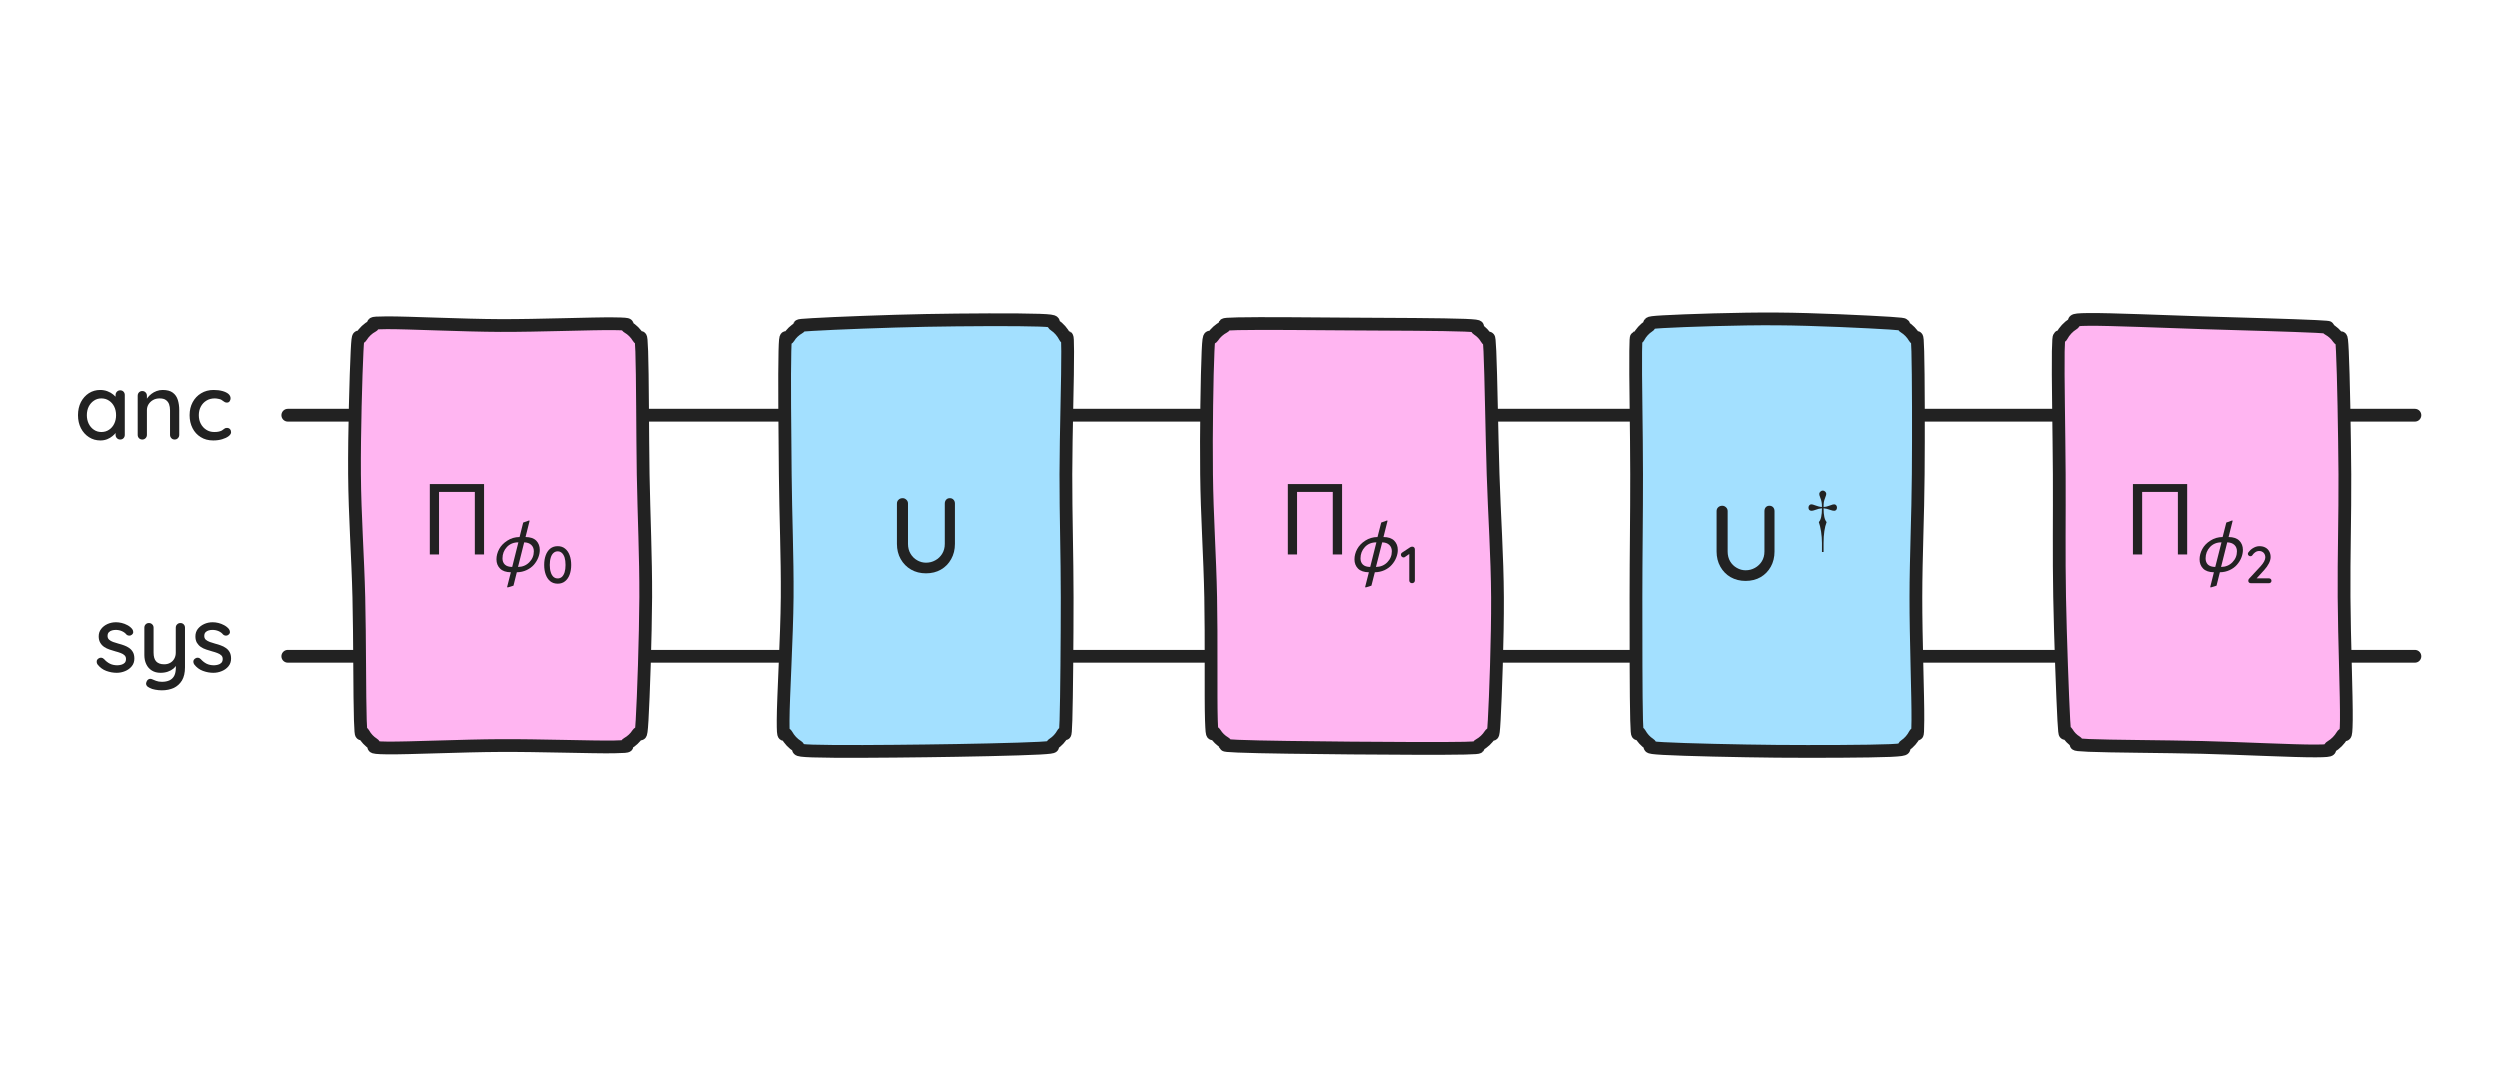
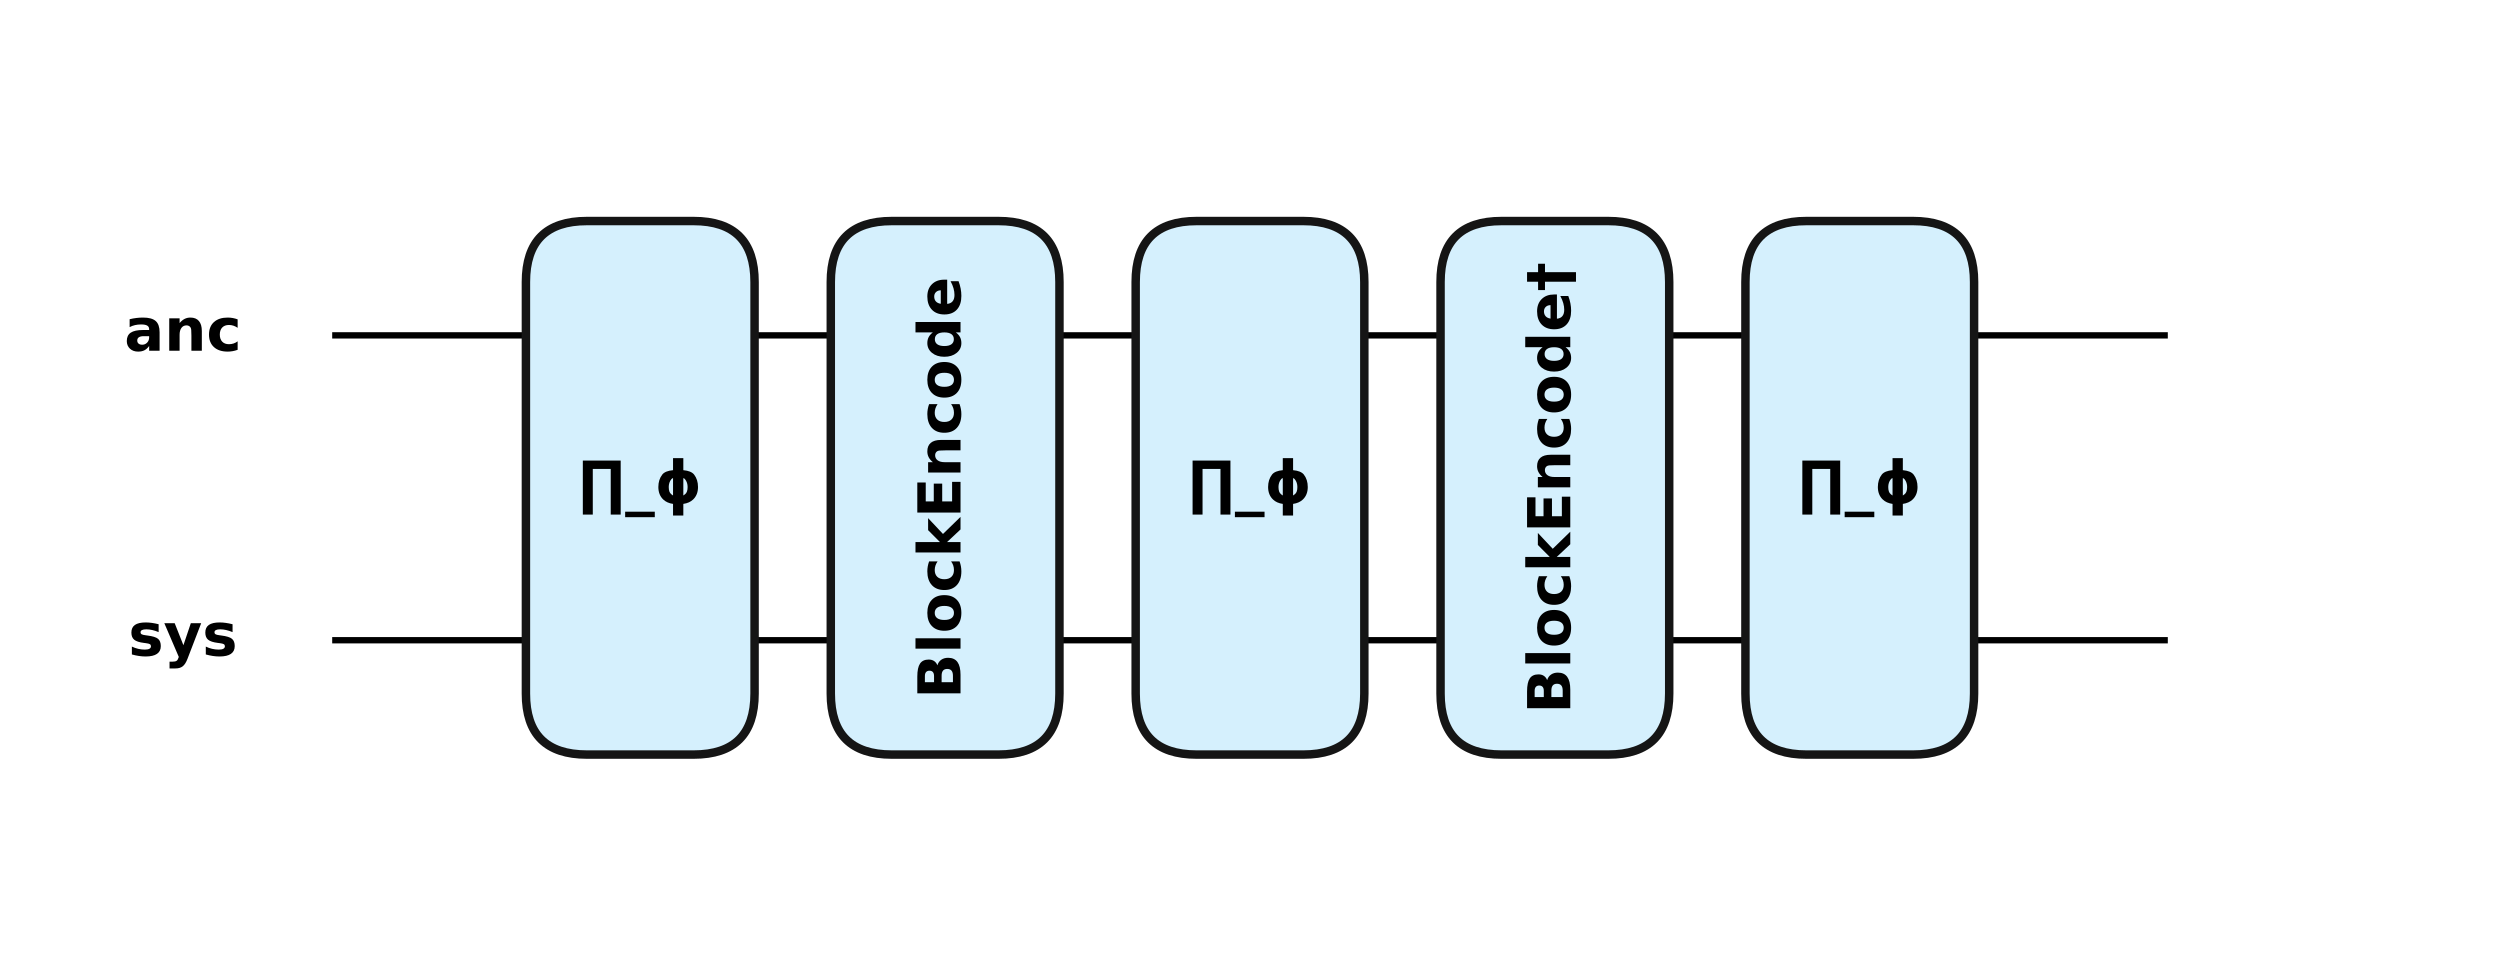
- <svg xmlns="http://www.w3.org/2000/svg" viewBox="-40.59 -58.56 352.59 151.11" width="352.59" height="151.11">
-   <g stroke-linecap="round" stroke-linejoin="round">
-     <path d="M0,0C2.27,0 9.09,0 13.64,0C18.18,0 22.73,0 27.27,0C31.82,0 36.36,0 40.91,0C45.45,0 50,0 54.55,0C59.09,0 63.64,0 68.18,0C72.73,0 77.27,0 81.82,0C86.36,0 90.91,0 95.45,0C100,0 104.55,0 109.09,0C113.64,0 118.18,0 122.73,0C127.27,0 131.82,0 136.36,0C140.91,0 145.45,0 150,0C154.55,0 159.09,0 163.64,0C168.18,0 172.73,0 177.27,0C181.82,0 186.36,0 190.91,0C195.45,0 200,0 204.55,0C209.09,0 213.64,0 218.18,0C222.73,0 227.27,0 231.82,0C236.36,0 240.91,0 245.45,0C250,0 254.55,0 259.09,0C263.64,0 268.18,0 272.73,0C277.27,0 281.82,0 286.36,0C290.91,0 297.73,0 300,0" fill="none" stroke="#222222" stroke-width="1.8" />
-     <path d="M0,34C2.27,34 9.09,34 13.64,34C18.18,34 22.73,34 27.27,34C31.82,34 36.36,34 40.91,34C45.45,34 50,34 54.55,34C59.09,34 63.64,34 68.18,34C72.73,34 77.27,34 81.82,34C86.36,34 90.91,34 95.45,34C100,34 104.55,34 109.09,34C113.64,34 118.18,34 122.73,34C127.27,34 131.82,34 136.36,34C140.91,34 145.45,34 150,34C154.55,34 159.09,34 163.64,34C168.18,34 172.73,34 177.27,34C181.82,34 186.36,34 190.91,34C195.45,34 200,34 204.55,34C209.09,34 213.64,34 218.18,34C222.73,34 227.27,34 231.82,34C236.36,34 240.91,34 245.45,34C250,34 254.55,34 259.09,34C263.64,34 268.18,34 272.73,34C277.27,34 281.82,34 286.36,34C290.91,34 297.73,34 300,34" fill="none" stroke="#222222" stroke-width="1.8" />
-     <path d="M47.97,-12.41C48.54,-12.09 49.09,-11.54 49.42,-10.97C49.74,-10.4 49.8,-12.22 49.92,-9C50.04,-5.78 50.03,2.56 50.12,8.33C50.22,14.11 50.5,19.89 50.48,25.67C50.45,31.44 50.16,39.79 49.97,43C49.78,46.21 49.7,44.39 49.35,44.94C49.01,45.49 48.46,45.99 47.9,46.3C47.35,46.61 48.98,46.73 46,46.78C43.02,46.83 35.33,46.56 30,46.59C24.67,46.61 16.99,46.97 14,46.93C11.01,46.89 12.61,46.69 12.06,46.36C11.51,46.02 11,45.47 10.7,44.91C10.39,44.35 10.34,46.21 10.23,43C10.12,39.79 10.16,31.44 10.02,25.67C9.88,19.89 9.45,14.11 9.41,8.33C9.37,2.56 9.61,-5.76 9.77,-9C9.93,-12.24 10.01,-10.5 10.37,-11.09C10.73,-11.69 11.33,-12.25 11.94,-12.57C12.54,-12.9 10.99,-13.02 14,-13.04C17.01,-13.05 24.67,-12.67 30,-12.65C35.33,-12.63 43.01,-12.94 46,-12.9C48.99,-12.86 47.4,-12.73 47.97,-12.41Z" fill="#FFB5F1" stroke="#222222" stroke-width="1.8" />
-     <path d="M108.14,-12.71C108.74,-12.32 109.28,-11.69 109.59,-11.07C109.89,-10.45 109.97,-12.23 109.99,-9C110.02,-5.77 109.75,2.56 109.74,8.33C109.73,14.11 109.92,19.89 109.92,25.67C109.92,31.44 109.85,39.79 109.75,43C109.64,46.21 109.6,44.34 109.3,44.91C109,45.47 108.49,46.03 107.94,46.37C107.39,46.71 108.99,46.79 106,46.96C103.01,47.12 95.33,47.28 90,47.34C84.67,47.41 77.02,47.47 74,47.36C70.98,47.25 72.47,47.07 71.87,46.69C71.26,46.32 70.7,45.71 70.37,45.1C70.03,44.48 69.85,46.24 69.86,43C69.87,39.76 70.38,31.44 70.43,25.67C70.47,19.89 70.21,14.11 70.16,8.33C70.1,2.56 70.02,-5.79 70.11,-9C70.19,-12.21 70.32,-10.38 70.65,-10.94C70.97,-11.49 71.52,-12.01 72.08,-12.32C72.64,-12.63 71.01,-12.62 74,-12.79C76.99,-12.97 84.67,-13.27 90,-13.37C95.33,-13.47 102.98,-13.51 106,-13.4C109.02,-13.29 107.54,-13.09 108.14,-12.71Z" fill="#A3E0FF" stroke="#222222" stroke-width="1.8" />
-     <path d="M167.8,-12.12C168.32,-11.8 168.79,-11.3 169.08,-10.78C169.36,-10.26 169.39,-12.18 169.54,-9C169.69,-5.82 169.81,2.56 169.99,8.33C170.17,14.11 170.58,19.89 170.61,25.67C170.64,31.44 170.33,39.77 170.15,43C169.97,46.23 169.91,44.47 169.56,45.05C169.2,45.64 168.61,46.18 168.02,46.5C167.43,46.82 169,46.88 166,46.96C163,47.03 155.33,46.98 150,46.94C144.67,46.89 136.97,46.81 134,46.68C131.03,46.56 132.69,46.5 132.15,46.2C131.62,45.9 131.09,45.39 130.78,44.86C130.47,44.33 130.37,46.2 130.26,43C130.16,39.8 130.28,31.44 130.16,25.67C130.05,19.89 129.64,14.11 129.58,8.33C129.51,2.56 129.64,-5.77 129.79,-9C129.93,-12.23 130.09,-10.47 130.46,-11.04C130.83,-11.62 131.42,-12.13 132.01,-12.44C132.6,-12.75 131,-12.83 134,-12.9C137,-12.97 144.67,-12.9 150,-12.86C155.33,-12.83 163.03,-12.81 166,-12.69C168.97,-12.56 167.29,-12.44 167.8,-12.12Z" fill="#FFB5F1" stroke="#222222" stroke-width="1.8" />
-     <path d="M227.98,-12.44C228.55,-12.1 229.09,-11.54 229.41,-10.97C229.73,-10.4 229.8,-12.22 229.89,-9C229.98,-5.78 230,2.56 229.95,8.33C229.91,14.11 229.63,19.89 229.62,25.67C229.61,31.44 229.93,39.78 229.9,43C229.88,46.22 229.78,44.41 229.47,45C229.17,45.6 228.65,46.21 228.07,46.59C227.49,46.97 229.01,47.15 226,47.29C222.99,47.42 215.33,47.44 210,47.4C204.67,47.35 196.99,47.18 194,47.01C191.01,46.84 192.6,46.73 192.05,46.38C191.5,46.03 191,45.47 190.7,44.91C190.39,44.34 190.32,46.21 190.23,43C190.14,39.79 190.14,31.44 190.14,25.67C190.14,19.89 190.24,14.11 190.23,8.33C190.23,2.56 190.05,-5.78 190.1,-9C190.14,-12.22 190.21,-10.42 190.52,-11.01C190.82,-11.61 191.36,-12.2 191.94,-12.57C192.52,-12.93 190.99,-13.02 194,-13.19C197.01,-13.36 204.67,-13.62 210,-13.58C215.33,-13.55 223,-13.17 226,-12.98C229,-12.78 227.41,-12.77 227.98,-12.44Z" fill="#A3E0FF" stroke="#222222" stroke-width="1.8" />
-     <path d="M287.81,-12.13C288.34,-11.85 288.88,-11.37 289.21,-10.85C289.54,-10.33 289.62,-12.2 289.77,-9C289.93,-5.8 290.08,2.56 290.12,8.33C290.15,14.11 289.97,19.89 290.01,25.67C290.04,31.44 290.37,39.75 290.33,43C290.28,46.25 290.1,44.53 289.74,45.16C289.38,45.78 288.79,46.38 288.16,46.75C287.54,47.11 289.03,47.34 286,47.35C282.97,47.37 275.33,46.98 270,46.85C264.67,46.72 256.96,46.7 254,46.57C251.04,46.44 252.74,46.37 252.23,46.07C251.72,45.77 251.24,45.27 250.95,44.76C250.66,44.25 250.66,46.18 250.48,43C250.31,39.82 250,31.44 249.89,25.67C249.78,19.89 249.87,14.11 249.84,8.33C249.81,2.56 249.64,-5.75 249.7,-9C249.77,-12.25 249.86,-10.55 250.2,-11.19C250.54,-11.84 251.13,-12.48 251.77,-12.87C252.4,-13.25 250.96,-13.48 254,-13.51C257.04,-13.54 264.67,-13.21 270,-13.04C275.33,-12.88 283.03,-12.67 286,-12.52C288.97,-12.36 287.27,-12.4 287.81,-12.13Z" fill="#FFB5F1" stroke="#222222" stroke-width="1.8" />
-     <path d="M27.68,19.64L26.38,19.64L26.38,10.82L21.33,10.82L21.33,19.64L20.03,19.64L20.03,9.71L27.68,9.71L27.68,19.64ZM34.1,14.91L33.53,17.18Q34.55,17.19 35.05,17.7Q35.54,18.21 35.54,19Q35.54,19.54 35.32,20.09Q35.1,20.64 34.7,21.1Q34.29,21.56 33.67,21.85Q33.05,22.14 32.3,22.15L31.83,24.04L31.02,24.29L30.93,24.24L31.46,22.15Q30.44,22.14 29.94,21.63Q29.43,21.12 29.43,20.33Q29.43,19.59 29.81,18.88Q30.19,18.18 30.96,17.69Q31.72,17.19 32.69,17.18L33.2,15.14L34.04,14.84L34.1,14.91ZM33.34,17.93L32.47,21.4Q33.42,21.39 34.06,20.74Q34.7,20.09 34.7,19.19Q34.7,18.63 34.34,18.29Q33.98,17.95 33.34,17.93ZM31.65,21.4L32.52,17.93Q31.52,17.93 30.9,18.59Q30.28,19.26 30.28,20.19Q30.28,20.75 30.62,21.07Q30.96,21.39 31.65,21.4ZM38.07,23.76Q37.45,23.76 37.02,23.42Q36.6,23.08 36.38,22.48Q36.16,21.88 36.16,21.12Q36.16,20.34 36.38,19.75Q36.6,19.15 37.02,18.81Q37.45,18.47 38.07,18.47Q38.68,18.47 39.1,18.81Q39.53,19.15 39.75,19.75Q39.97,20.34 39.97,21.12Q39.97,21.88 39.75,22.48Q39.53,23.08 39.1,23.42Q38.68,23.76 38.07,23.76ZM38.07,23.02Q38.41,23.02 38.66,22.8Q38.9,22.58 39.04,22.15Q39.17,21.73 39.17,21.12Q39.17,20.5 39.04,20.07Q38.9,19.65 38.66,19.43Q38.41,19.2 38.07,19.2Q37.72,19.2 37.47,19.43Q37.22,19.65 37.09,20.07Q36.95,20.5 36.95,21.12Q36.95,21.73 37.09,22.15Q37.22,22.58 37.47,22.8Q37.72,23.02 38.07,23.02Z" fill="#222222" stroke="none" />
-     <path d="M93.37,11.7Q93.7,11.7 93.89,11.92Q94.09,12.13 94.09,12.46L94.09,18.15Q94.09,19.35 93.56,20.29Q93.04,21.24 92.12,21.77Q91.21,22.3 90.01,22.3Q88.82,22.3 87.9,21.77Q86.98,21.24 86.44,20.29Q85.91,19.35 85.91,18.15L85.91,12.46Q85.91,12.13 86.14,11.92Q86.36,11.7 86.72,11.7Q87.01,11.7 87.24,11.92Q87.47,12.13 87.47,12.46L87.47,18.15Q87.47,18.94 87.83,19.54Q88.18,20.13 88.76,20.46Q89.35,20.8 90.01,20.8Q90.73,20.8 91.33,20.46Q91.93,20.13 92.29,19.54Q92.66,18.94 92.66,18.15L92.66,12.46Q92.66,12.13 92.85,11.92Q93.04,11.7 93.37,11.7Z" fill="#222222" stroke="none" />
-     <path d="M148.69,19.64L147.38,19.64L147.38,10.82L142.34,10.82L142.34,19.64L141.04,19.64L141.04,9.71L148.69,9.71L148.69,19.64ZM155.1,14.91L154.53,17.18Q155.55,17.19 156.05,17.7Q156.55,18.21 156.55,19Q156.55,19.54 156.33,20.09Q156.11,20.64 155.7,21.1Q155.3,21.56 154.68,21.85Q154.05,22.14 153.31,22.15L152.83,24.04L152.03,24.29L151.94,24.24L152.47,22.15Q151.45,22.14 150.94,21.63Q150.44,21.12 150.44,20.33Q150.44,19.59 150.82,18.88Q151.2,18.18 151.96,17.69Q152.73,17.19 153.69,17.18L154.21,15.14L155.05,14.84L155.1,14.91ZM154.35,17.93L153.47,21.4Q154.43,21.39 155.07,20.74Q155.71,20.09 155.71,19.19Q155.71,18.63 155.35,18.29Q154.99,17.95 154.35,17.93ZM152.66,21.4L153.53,17.93Q152.53,17.93 151.91,18.59Q151.29,19.26 151.29,20.19Q151.29,20.75 151.63,21.07Q151.96,21.39 152.66,21.4ZM158.56,23.69Q158.39,23.69 158.28,23.58Q158.17,23.47 158.17,23.31L158.17,19.37L158.26,19.51L157.58,19.98Q157.49,20.06 157.37,20.06Q157.22,20.06 157.1,19.94Q156.99,19.83 156.99,19.68Q156.99,19.48 157.18,19.36L158.3,18.62Q158.37,18.57 158.44,18.56Q158.52,18.54 158.59,18.54Q158.76,18.54 158.86,18.65Q158.96,18.76 158.96,18.92L158.96,23.31Q158.96,23.47 158.85,23.58Q158.73,23.69 158.56,23.69Z" fill="#222222" stroke="none" />
-     <path d="M208.96,12.77Q209.29,12.77 209.49,12.99Q209.68,13.2 209.68,13.53L209.68,19.22Q209.68,20.42 209.16,21.36Q208.63,22.31 207.72,22.84Q206.8,23.37 205.6,23.37Q204.42,23.37 203.49,22.84Q202.57,22.31 202.04,21.36Q201.51,20.42 201.51,19.22L201.51,13.53Q201.51,13.2 201.73,12.99Q201.96,12.77 202.32,12.77Q202.6,12.77 202.84,12.99Q203.07,13.2 203.07,13.53L203.07,19.22Q203.07,20.01 203.42,20.61Q203.77,21.2 204.36,21.53Q204.94,21.87 205.6,21.87Q206.32,21.87 206.92,21.53Q207.52,21.2 207.89,20.61Q208.26,20.01 208.26,19.22L208.26,13.53Q208.26,13.2 208.44,12.99Q208.63,12.77 208.96,12.77ZM216.37,19.29L216.37,18Q216.37,17.26 216.25,16.43Q216.12,15.6 215.93,15.07Q216.37,14.62 216.37,13.13Q215.89,13.17 215.42,13.36Q215.08,13.48 214.93,13.48Q214.47,13.48 214.47,13.03Q214.47,12.83 214.59,12.7Q214.7,12.57 214.88,12.57Q215.05,12.57 215.4,12.71Q215.95,12.93 216.37,12.94Q216.37,12.51 216.32,12.25Q216.28,11.99 216.12,11.59Q215.99,11.28 215.99,11.1Q215.99,10.92 216.15,10.78Q216.3,10.63 216.49,10.63Q216.68,10.63 216.83,10.78Q216.98,10.92 216.98,11.1Q216.98,11.26 216.84,11.59Q216.69,11.98 216.64,12.24Q216.6,12.5 216.6,12.94Q217.02,12.93 217.57,12.71Q217.9,12.57 218.09,12.57Q218.26,12.57 218.38,12.7Q218.49,12.83 218.49,13.03Q218.49,13.23 218.38,13.36Q218.27,13.48 218.1,13.48Q217.88,13.48 217.55,13.36Q217.05,13.17 216.6,13.13Q216.6,14.61 217.03,15.07Q216.6,16.18 216.6,18L216.6,19.29L216.37,19.29Z" fill="#222222" stroke="none" />
-     <path d="M267.88,19.64L266.57,19.64L266.57,10.82L261.53,10.82L261.53,19.64L260.23,19.64L260.23,9.71L267.88,9.71L267.88,19.64ZM274.29,14.91L273.72,17.18Q274.74,17.19 275.24,17.7Q275.74,18.21 275.74,19Q275.74,19.54 275.52,20.09Q275.3,20.64 274.89,21.1Q274.49,21.56 273.86,21.85Q273.24,22.14 272.49,22.15L272.02,24.04L271.21,24.29L271.13,24.24L271.65,22.15Q270.64,22.14 270.13,21.63Q269.63,21.12 269.63,20.33Q269.63,19.59 270.01,18.88Q270.38,18.18 271.15,17.69Q271.92,17.19 272.88,17.18L273.4,15.14L274.24,14.84L274.29,14.91ZM273.53,17.93L272.66,21.4Q273.62,21.39 274.26,20.74Q274.9,20.09 274.9,19.19Q274.9,18.63 274.54,18.29Q274.17,17.95 273.53,17.93ZM271.84,21.4L272.72,17.93Q271.72,17.93 271.1,18.59Q270.48,19.26 270.48,20.19Q270.48,20.75 270.81,21.07Q271.15,21.39 271.84,21.4ZM279.43,23.01Q279.58,23.01 279.67,23.11Q279.77,23.2 279.77,23.35Q279.77,23.5 279.67,23.59Q279.58,23.69 279.43,23.69L276.85,23.69Q276.69,23.69 276.59,23.59Q276.5,23.5 276.5,23.34Q276.5,23.19 276.6,23.07L278.24,21.3Q278.55,20.96 278.73,20.63Q278.9,20.3 278.9,20.05Q278.9,19.65 278.66,19.4Q278.41,19.15 278.02,19.15Q277.85,19.15 277.67,19.22Q277.5,19.3 277.35,19.43Q277.2,19.56 277.09,19.73Q277.02,19.83 276.94,19.86Q276.87,19.89 276.8,19.89Q276.67,19.89 276.55,19.79Q276.44,19.69 276.44,19.56Q276.44,19.46 276.5,19.36Q276.57,19.26 276.67,19.16Q276.83,18.96 277.06,18.81Q277.3,18.65 277.55,18.56Q277.81,18.47 278.06,18.47Q278.55,18.47 278.9,18.66Q279.26,18.85 279.45,19.2Q279.65,19.54 279.65,20.01Q279.65,20.41 279.41,20.89Q279.17,21.37 278.74,21.84L277.61,23.08L277.53,23.01L279.43,23.01Z" fill="#222222" stroke="none" />
-     <path d="M-23.64,-3.51Q-23.35,-3.51 -23.17,-3.32Q-22.99,-3.13 -22.99,-2.85L-22.99,2.77Q-22.99,3.05 -23.17,3.24Q-23.35,3.43 -23.64,3.43Q-23.91,3.43 -24.1,3.24Q-24.29,3.05 -24.29,2.77L-24.29,1.83L-24.01,1.87Q-24.01,2.11 -24.2,2.39Q-24.39,2.68 -24.72,2.94Q-25.04,3.21 -25.48,3.39Q-25.93,3.56 -26.43,3.56Q-27.33,3.56 -28.04,3.1Q-28.76,2.64 -29.18,1.83Q-29.59,1.03 -29.59,-0Q-29.59,-1.05 -29.18,-1.85Q-28.76,-2.65 -28.05,-3.11Q-27.34,-3.56 -26.47,-3.56Q-25.91,-3.56 -25.44,-3.38Q-24.96,-3.2 -24.61,-2.91Q-24.26,-2.63 -24.07,-2.31Q-23.88,-1.99 -23.88,-1.7L-24.29,-1.66L-24.29,-2.85Q-24.29,-3.12 -24.1,-3.32Q-23.91,-3.51 -23.64,-3.51ZM-26.29,2.37Q-25.68,2.37 -25.21,2.05Q-24.74,1.74 -24.48,1.2Q-24.22,0.66 -24.22,-0Q-24.22,-0.68 -24.48,-1.21Q-24.74,-1.74 -25.21,-2.05Q-25.68,-2.37 -26.29,-2.37Q-26.89,-2.37 -27.35,-2.05Q-27.81,-1.74 -28.08,-1.21Q-28.34,-0.68 -28.34,-0Q-28.34,0.66 -28.08,1.2Q-27.81,1.74 -27.35,2.05Q-26.89,2.37 -26.29,2.37ZM-17.65,-3.56Q-16.72,-3.56 -16.22,-3.18Q-15.71,-2.8 -15.51,-2.15Q-15.31,-1.51 -15.31,-0.72L-15.31,2.77Q-15.31,3.05 -15.5,3.24Q-15.68,3.43 -15.96,3.43Q-16.24,3.43 -16.42,3.24Q-16.61,3.05 -16.61,2.77L-16.61,-0.7Q-16.61,-1.17 -16.74,-1.54Q-16.87,-1.91 -17.19,-2.14Q-17.5,-2.37 -18.08,-2.37Q-18.61,-2.37 -19.01,-2.14Q-19.41,-1.91 -19.64,-1.54Q-19.87,-1.17 -19.87,-0.7L-19.87,2.77Q-19.87,3.05 -20.06,3.24Q-20.25,3.43 -20.52,3.43Q-20.8,3.43 -20.99,3.24Q-21.17,3.05 -21.17,2.77L-21.17,-2.74Q-21.17,-3.03 -20.99,-3.22Q-20.8,-3.41 -20.52,-3.41Q-20.25,-3.41 -20.06,-3.22Q-19.87,-3.03 -19.87,-2.74L-19.87,-2.02L-20.1,-1.89Q-20.01,-2.17 -19.78,-2.46Q-19.56,-2.76 -19.23,-3.01Q-18.91,-3.26 -18.5,-3.41Q-18.1,-3.56 -17.65,-3.56ZM-10.47,-3.56Q-9.77,-3.56 -9.22,-3.41Q-8.68,-3.26 -8.37,-3Q-8.07,-2.73 -8.07,-2.38Q-8.07,-2.16 -8.2,-1.97Q-8.32,-1.78 -8.59,-1.78Q-8.77,-1.78 -8.89,-1.85Q-9.01,-1.91 -9.12,-2Q-9.22,-2.09 -9.38,-2.18Q-9.52,-2.26 -9.8,-2.31Q-10.08,-2.37 -10.3,-2.37Q-10.99,-2.37 -11.49,-2.05Q-11.99,-1.74 -12.27,-1.21Q-12.55,-0.68 -12.55,-0Q-12.55,0.68 -12.27,1.21Q-11.99,1.74 -11.5,2.05Q-11.02,2.37 -10.37,2.37Q-9.98,2.37 -9.73,2.31Q-9.48,2.25 -9.3,2.16Q-9.11,2.04 -8.97,1.92Q-8.83,1.79 -8.59,1.79Q-8.3,1.79 -8.15,1.97Q-8,2.14 -8,2.4Q-8,2.69 -8.35,2.96Q-8.69,3.22 -9.26,3.39Q-9.83,3.56 -10.52,3.56Q-11.54,3.56 -12.28,3.09Q-13.03,2.63 -13.44,1.82Q-13.85,1.01 -13.85,-0Q-13.85,-1.03 -13.42,-1.83Q-12.99,-2.63 -12.23,-3.09Q-11.46,-3.56 -10.47,-3.56Z" fill="#222222" stroke="none" />
-     <path d="M-26.85,35.13Q-26.97,34.95 -26.95,34.71Q-26.94,34.47 -26.68,34.3Q-26.5,34.18 -26.3,34.2Q-26.09,34.22 -25.91,34.4Q-25.55,34.81 -25.1,35.04Q-24.65,35.27 -24.01,35.27Q-23.75,35.26 -23.48,35.19Q-23.21,35.12 -23.01,34.93Q-22.82,34.74 -22.82,34.38Q-22.82,34.05 -23.03,33.86Q-23.23,33.66 -23.57,33.54Q-23.91,33.41 -24.3,33.31Q-24.72,33.19 -25.14,33.05Q-25.56,32.91 -25.9,32.68Q-26.24,32.45 -26.45,32.09Q-26.67,31.72 -26.67,31.19Q-26.67,30.58 -26.32,30.14Q-25.98,29.7 -25.43,29.45Q-24.87,29.2 -24.22,29.2Q-23.85,29.2 -23.43,29.3Q-23.01,29.4 -22.62,29.61Q-22.23,29.81 -21.95,30.15Q-21.82,30.32 -21.8,30.56Q-21.78,30.79 -22.01,30.97Q-22.17,31.1 -22.39,31.09Q-22.61,31.07 -22.75,30.94Q-23,30.63 -23.39,30.46Q-23.78,30.28 -24.27,30.28Q-24.52,30.28 -24.79,30.35Q-25.05,30.42 -25.24,30.61Q-25.42,30.79 -25.42,31.14Q-25.42,31.46 -25.2,31.66Q-24.99,31.85 -24.64,31.98Q-24.29,32.11 -23.87,32.22Q-23.47,32.32 -23.07,32.47Q-22.68,32.61 -22.36,32.84Q-22.04,33.06 -21.84,33.42Q-21.64,33.78 -21.64,34.32Q-21.64,34.96 -22.01,35.41Q-22.38,35.86 -22.94,36.09Q-23.51,36.33 -24.13,36.33Q-24.87,36.33 -25.61,36.06Q-26.34,35.79 -26.85,35.13ZM-15.15,29.31Q-14.86,29.31 -14.68,29.5Q-14.5,29.68 -14.5,29.97L-14.5,35.56Q-14.5,36.7 -14.93,37.42Q-15.37,38.13 -16.1,38.47Q-16.84,38.8 -17.76,38.8Q-18.23,38.8 -18.7,38.71Q-19.17,38.63 -19.46,38.47Q-19.78,38.33 -19.91,38.12Q-20.04,37.91 -19.95,37.67Q-19.85,37.35 -19.63,37.24Q-19.41,37.13 -19.18,37.22Q-18.96,37.31 -18.59,37.46Q-18.23,37.6 -17.76,37.6Q-17.12,37.6 -16.68,37.39Q-16.24,37.18 -16.01,36.74Q-15.79,36.3 -15.79,35.6L-15.79,34.7L-15.58,35.01Q-15.79,35.44 -16.12,35.73Q-16.46,36.01 -16.92,36.17Q-17.38,36.33 -17.95,36.33Q-18.66,36.33 -19.17,36.01Q-19.69,35.69 -19.96,35.12Q-20.23,34.56 -20.23,33.83L-20.23,29.97Q-20.23,29.68 -20.05,29.5Q-19.87,29.31 -19.58,29.31Q-19.31,29.31 -19.12,29.5Q-18.93,29.68 -18.93,29.97L-18.93,33.48Q-18.93,34.34 -18.56,34.73Q-18.18,35.13 -17.44,35.13Q-16.94,35.13 -16.58,34.92Q-16.21,34.71 -16.01,34.34Q-15.8,33.97 -15.8,33.48L-15.8,29.97Q-15.8,29.68 -15.61,29.5Q-15.42,29.31 -15.15,29.31ZM-13.21,35.13Q-13.33,34.95 -13.32,34.71Q-13.3,34.47 -13.04,34.3Q-12.86,34.18 -12.66,34.2Q-12.46,34.22 -12.28,34.4Q-11.91,34.81 -11.47,35.04Q-11.02,35.27 -10.38,35.27Q-10.12,35.26 -9.85,35.19Q-9.57,35.12 -9.38,34.93Q-9.18,34.74 -9.18,34.38Q-9.18,34.05 -9.39,33.86Q-9.6,33.66 -9.94,33.54Q-10.27,33.41 -10.66,33.31Q-11.08,33.19 -11.5,33.05Q-11.93,32.91 -12.27,32.68Q-12.6,32.45 -12.82,32.09Q-13.03,31.72 -13.03,31.19Q-13.03,30.58 -12.69,30.14Q-12.34,29.7 -11.79,29.45Q-11.24,29.2 -10.59,29.2Q-10.21,29.2 -9.79,29.3Q-9.38,29.4 -8.99,29.61Q-8.6,29.81 -8.31,30.15Q-8.18,30.32 -8.16,30.56Q-8.14,30.79 -8.38,30.97Q-8.53,31.1 -8.75,31.09Q-8.97,31.07 -9.12,30.94Q-9.36,30.63 -9.75,30.46Q-10.14,30.28 -10.64,30.28Q-10.89,30.28 -11.15,30.35Q-11.42,30.42 -11.6,30.61Q-11.78,30.79 -11.78,31.14Q-11.78,31.46 -11.57,31.66Q-11.35,31.85 -11,31.98Q-10.65,32.11 -10.24,32.22Q-9.83,32.32 -9.44,32.47Q-9.04,32.61 -8.72,32.84Q-8.4,33.06 -8.2,33.42Q-8,33.78 -8,34.32Q-8,34.96 -8.37,35.41Q-8.74,35.86 -9.31,36.09Q-9.87,36.33 -10.5,36.33Q-11.24,36.33 -11.97,36.06Q-12.71,35.79 -13.21,35.13Z" fill="#222222" stroke="none" />
+ <svg xmlns="http://www.w3.org/2000/svg" xmlns:xlink="http://www.w3.org/1999/xlink" width="590.4pt" height="230.4pt" viewBox="0 0 590.4 230.4" version="1.1">
+   <defs>
+     <style type="text/css">*{stroke-linejoin: round; stroke-linecap: butt}</style>
+   </defs>
+   <g id="figure_1">
+     <g id="patch_1">
+       <path d="M 0 230.4  L 590.4 230.4  L 590.4 0  L 0 0  L 0 230.4  z " style="fill: none" />
+     </g>
+     <g id="axes_1">
+       <g id="line2d_1">
+         <path d="M 79.2 79.2  L 511.2 79.2  " clip-path="url(#p5b2ca1b0f3)" style="fill: none; stroke: #000000; stroke-width: 1.5; stroke-linecap: square" />
+       </g>
+       <g id="line2d_2">
+         <path d="M 79.2 151.2  L 511.2 151.2  " clip-path="url(#p5b2ca1b0f3)" style="fill: none; stroke: #000000; stroke-width: 1.5; stroke-linecap: square" />
+       </g>
+       <g id="text_1">
+         <g transform="translate(29.34328 82.83672) scale(0.14 -0.14)">
+           <defs>
+             <path id="DejaVuSans-Bold-44" d="M 2106 1575  Q 1756 1575 1579 1456  Q 1403 1338 1403 1106  Q 1403 894 1545 773  Q 1688 653 1941 653  Q 2256 653 2472 879  Q 2688 1106 2688 1447  L 2688 1575  L 2106 1575  z M 3816 1997  L 3816 0  L 2688 0  L 2688 519  Q 2463 200 2181 54  Q 1900 -91 1497 -91  Q 953 -91 614 226  Q 275 544 275 1050  Q 275 1666 698 1953  Q 1122 2241 2028 2241  L 2688 2241  L 2688 2328  Q 2688 2594 2478 2717  Q 2269 2841 1825 2841  Q 1466 2841 1156 2769  Q 847 2697 581 2553  L 581 3406  Q 941 3494 1303 3539  Q 1666 3584 2028 3584  Q 2975 3584 3395 3211  Q 3816 2838 3816 1997  z " transform="scale(0.015625)" />
+             <path id="DejaVuSans-Bold-51" d="M 4056 2131  L 4056 0  L 2931 0  L 2931 347  L 2931 1631  Q 2931 2084 2911 2256  Q 2891 2428 2841 2509  Q 2775 2619 2662 2680  Q 2550 2741 2406 2741  Q 2056 2741 1856 2470  Q 1656 2200 1656 1722  L 1656 0  L 538 0  L 538 3500  L 1656 3500  L 1656 2988  Q 1909 3294 2193 3439  Q 2478 3584 2822 3584  Q 3428 3584 3742 3212  Q 4056 2841 4056 2131  z " transform="scale(0.015625)" />
+             <path id="DejaVuSans-Bold-46" d="M 3366 3391  L 3366 2478  Q 3138 2634 2908 2709  Q 2678 2784 2431 2784  Q 1963 2784 1702 2511  Q 1441 2238 1441 1747  Q 1441 1256 1702 982  Q 1963 709 2431 709  Q 2694 709 2930 787  Q 3166 866 3366 1019  L 3366 103  Q 3103 6 2833 -42  Q 2563 -91 2291 -91  Q 1344 -91 809 395  Q 275 881 275 1747  Q 275 2613 809 3098  Q 1344 3584 2291 3584  Q 2566 3584 2833 3536  Q 3100 3488 3366 3391  z " transform="scale(0.015625)" />
+           </defs>
+           <use xlink:href="#DejaVuSans-Bold-44" />
+           <use xlink:href="#DejaVuSans-Bold-51" transform="translate(67.48438 0)" />
+           <use xlink:href="#DejaVuSans-Bold-46" transform="translate(138.6719 0)" />
+         </g>
+       </g>
+       <g id="text_2">
+         <g transform="translate(30.30469 154.8367) scale(0.14 -0.14)">
+           <defs>
+             <path id="DejaVuSans-Bold-56" d="M 3272 3391  L 3272 2541  Q 2913 2691 2578 2766  Q 2244 2841 1947 2841  Q 1628 2841 1473 2761  Q 1319 2681 1319 2516  Q 1319 2381 1436 2309  Q 1553 2238 1856 2203  L 2053 2175  Q 2913 2066 3209 1816  Q 3506 1566 3506 1031  Q 3506 472 3093 190  Q 2681 -91 1863 -91  Q 1516 -91 1145 -36  Q 775 19 384 128  L 384 978  Q 719 816 1070 734  Q 1422 653 1784 653  Q 2113 653 2278 743  Q 2444 834 2444 1013  Q 2444 1163 2330 1236  Q 2216 1309 1875 1350  L 1678 1375  Q 931 1469 631 1722  Q 331 1975 331 2491  Q 331 3047 712 3315  Q 1094 3584 1881 3584  Q 2191 3584 2531 3537  Q 2872 3491 3272 3391  z " transform="scale(0.015625)" />
+             <path id="DejaVuSans-Bold-5c" d="M 78 3500  L 1197 3500  L 2138 1125  L 2938 3500  L 4056 3500  L 2584 -331  Q 2363 -916 2067 -1148  Q 1772 -1381 1288 -1381  L 641 -1381  L 641 -647  L 991 -647  Q 1275 -647 1404 -556  Q 1534 -466 1606 -231  L 1638 -134  L 78 3500  z " transform="scale(0.015625)" />
+           </defs>
+           <use xlink:href="#DejaVuSans-Bold-56" />
+           <use xlink:href="#DejaVuSans-Bold-5c" transform="translate(59.51562 0)" />
+           <use xlink:href="#DejaVuSans-Bold-56" transform="translate(124.7031 0)" />
+         </g>
+       </g>
+       <g id="patch_2">
+         <path d="M 138.6 52.2  L 163.8 52.2  Q 178.2 52.2 178.2 66.6  L 178.2 163.8  Q 178.2 178.2 163.8 178.2  L 138.6 178.2  Q 124.2 178.2 124.2 163.8  L 124.2 66.6  Q 124.2 52.2 138.6 52.2  z " clip-path="url(#p5b2ca1b0f3)" style="fill: #d5f0fd; stroke: #151515; stroke-width: 2; stroke-linejoin: miter" />
+       </g>
+       <g id="patch_3">
+         <path d="M 210.6 52.2  L 235.8 52.2  Q 250.2 52.2 250.2 66.6  L 250.2 163.8  Q 250.2 178.2 235.8 178.2  L 210.6 178.2  Q 196.2 178.2 196.2 163.8  L 196.2 66.6  Q 196.2 52.2 210.6 52.2  z " clip-path="url(#p5b2ca1b0f3)" style="fill: #d5f0fd; stroke: #151515; stroke-width: 2; stroke-linejoin: miter" />
+       </g>
+       <g id="patch_4">
+         <path d="M 282.6 52.2  L 307.8 52.2  Q 322.2 52.2 322.2 66.6  L 322.2 163.8  Q 322.2 178.2 307.8 178.2  L 282.6 178.2  Q 268.2 178.2 268.2 163.8  L 268.2 66.6  Q 268.2 52.2 282.6 52.2  z " clip-path="url(#p5b2ca1b0f3)" style="fill: #d5f0fd; stroke: #151515; stroke-width: 2; stroke-linejoin: miter" />
+       </g>
+       <g id="patch_5">
+         <path d="M 354.6 52.2  L 379.8 52.2  Q 394.2 52.2 394.2 66.6  L 394.2 163.8  Q 394.2 178.2 379.8 178.2  L 354.6 178.2  Q 340.2 178.2 340.2 163.8  L 340.2 66.6  Q 340.2 52.2 354.6 52.2  z " clip-path="url(#p5b2ca1b0f3)" style="fill: #d5f0fd; stroke: #151515; stroke-width: 2; stroke-linejoin: miter" />
+       </g>
+       <g id="patch_6">
+         <path d="M 426.6 52.2  L 451.8 52.2  Q 466.2 52.2 466.2 66.6  L 466.2 163.8  Q 466.2 178.2 451.8 178.2  L 426.6 178.2  Q 412.2 178.2 412.2 163.8  L 412.2 66.6  Q 412.2 52.2 426.6 52.2  z " clip-path="url(#p5b2ca1b0f3)" style="fill: #d5f0fd; stroke: #151515; stroke-width: 2; stroke-linejoin: miter" />
+       </g>
+       <g id="text_3">
+         <g transform="translate(136.6148 118.8373) scale(0.14 -0.14)">
+           <defs>
+             <path id="DejaVuSans-Bold-c99" d="M 469 4603  L 4556 4603  L 4556 -1228  L 3481 -1228  L 3481 3700  L 1544 3700  L 1544 -1228  L 469 -1228  L 469 4603  z " transform="scale(0.015625)" />
+             <path id="DejaVuSans-Bold-42" d="M 3200 -916  L 3200 -1509  L 0 -1509  L 0 -916  L 3200 -916  z " transform="scale(0.015625)" />
+             <path id="DejaVuSans-Bold-369" d="M 3081 2709  L 3081 831  L 3275 975  Q 3544 1178 3544 1747  Q 3544 2234 3275 2575  Q 3169 2709 3081 2709  z M 3081 -75  L 3081 -1331  L 1969 -1331  L 1969 -75  Q 1303 22 913 400  Q 384 906 384 1747  Q 384 2550 813 3097  Q 1125 3488 1969 3566  L 1969 4863  L 3081 4863  L 3081 3566  Q 3925 3488 4238 3097  Q 4666 2550 4666 1747  Q 4666 906 4138 400  Q 3747 22 3081 -75  z M 1969 831  L 1969 2709  Q 1881 2709 1775 2575  Q 1506 2234 1506 1747  Q 1506 1178 1775 975  L 1969 831  z " transform="scale(0.015625)" />
+           </defs>
+           <use xlink:href="#DejaVuSans-Bold-c99" />
+           <use xlink:href="#DejaVuSans-Bold-42" transform="translate(78.71875 0)" />
+           <use xlink:href="#DejaVuSans-Bold-369" transform="translate(128.7188 0)" />
+         </g>
+       </g>
+       <g id="text_4">
+         <g transform="translate(226.8373 165.0312) rotate(-90) scale(0.14 -0.14)">
+           <defs>
+             <path id="DejaVuSans-Bold-25" d="M 2456 2859  Q 2741 2859 2887 2984  Q 3034 3109 3034 3353  Q 3034 3594 2887 3720  Q 2741 3847 2456 3847  L 1791 3847  L 1791 2859  L 2456 2859  z M 2497 819  Q 2859 819 3042 972  Q 3225 1125 3225 1434  Q 3225 1738 3044 1889  Q 2863 2041 2497 2041  L 1791 2041  L 1791 819  L 2497 819  z M 3616 2497  Q 4003 2384 4215 2081  Q 4428 1778 4428 1338  Q 4428 663 3972 331  Q 3516 0 2584 0  L 588 0  L 588 4666  L 2394 4666  Q 3366 4666 3802 4372  Q 4238 4078 4238 3431  Q 4238 3091 4078 2852  Q 3919 2613 3616 2497  z " transform="scale(0.015625)" />
+             <path id="DejaVuSans-Bold-4f" d="M 538 4863  L 1656 4863  L 1656 0  L 538 0  L 538 4863  z " transform="scale(0.015625)" />
+             <path id="DejaVuSans-Bold-52" d="M 2203 2784  Q 1831 2784 1636 2517  Q 1441 2250 1441 1747  Q 1441 1244 1636 976  Q 1831 709 2203 709  Q 2569 709 2762 976  Q 2956 1244 2956 1747  Q 2956 2250 2762 2517  Q 2569 2784 2203 2784  z M 2203 3584  Q 3106 3584 3614 3096  Q 4122 2609 4122 1747  Q 4122 884 3614 396  Q 3106 -91 2203 -91  Q 1297 -91 786 396  Q 275 884 275 1747  Q 275 2609 786 3096  Q 1297 3584 2203 3584  z " transform="scale(0.015625)" />
+             <path id="DejaVuSans-Bold-4e" d="M 538 4863  L 1656 4863  L 1656 2216  L 2944 3500  L 4244 3500  L 2534 1894  L 4378 0  L 3022 0  L 1656 1459  L 1656 0  L 538 0  L 538 4863  z " transform="scale(0.015625)" />
+             <path id="DejaVuSans-Bold-28" d="M 588 4666  L 3834 4666  L 3834 3756  L 1791 3756  L 1791 2888  L 3713 2888  L 3713 1978  L 1791 1978  L 1791 909  L 3903 909  L 3903 0  L 588 0  L 588 4666  z " transform="scale(0.015625)" />
+             <path id="DejaVuSans-Bold-47" d="M 2919 2988  L 2919 4863  L 4044 4863  L 4044 0  L 2919 0  L 2919 506  Q 2688 197 2409 53  Q 2131 -91 1766 -91  Q 1119 -91 703 423  Q 288 938 288 1747  Q 288 2556 703 3070  Q 1119 3584 1766 3584  Q 2128 3584 2408 3439  Q 2688 3294 2919 2988  z M 2181 722  Q 2541 722 2730 984  Q 2919 1247 2919 1747  Q 2919 2247 2730 2509  Q 2541 2772 2181 2772  Q 1825 2772 1636 2509  Q 1447 2247 1447 1747  Q 1447 1247 1636 984  Q 1825 722 2181 722  z " transform="scale(0.015625)" />
+             <path id="DejaVuSans-Bold-48" d="M 4031 1759  L 4031 1441  L 1416 1441  Q 1456 1047 1700 850  Q 1944 653 2381 653  Q 2734 653 3104 758  Q 3475 863 3866 1075  L 3866 213  Q 3469 63 3072 -14  Q 2675 -91 2278 -91  Q 1328 -91 801 392  Q 275 875 275 1747  Q 275 2603 792 3093  Q 1309 3584 2216 3584  Q 3041 3584 3536 3087  Q 4031 2591 4031 1759  z M 2881 2131  Q 2881 2450 2695 2645  Q 2509 2841 2209 2841  Q 1884 2841 1681 2658  Q 1478 2475 1428 2131  L 2881 2131  z " transform="scale(0.015625)" />
+           </defs>
+           <use xlink:href="#DejaVuSans-Bold-25" />
+           <use xlink:href="#DejaVuSans-Bold-4f" transform="translate(76.21875 0)" />
+           <use xlink:href="#DejaVuSans-Bold-52" transform="translate(110.5 0)" />
+           <use xlink:href="#DejaVuSans-Bold-46" transform="translate(179.2031 0)" />
+           <use xlink:href="#DejaVuSans-Bold-4e" transform="translate(238.4844 0)" />
+           <use xlink:href="#DejaVuSans-Bold-28" transform="translate(304.9844 0)" />
+           <use xlink:href="#DejaVuSans-Bold-51" transform="translate(373.2969 0)" />
+           <use xlink:href="#DejaVuSans-Bold-46" transform="translate(444.4844 0)" />
+           <use xlink:href="#DejaVuSans-Bold-52" transform="translate(503.7656 0)" />
+           <use xlink:href="#DejaVuSans-Bold-47" transform="translate(572.4688 0)" />
+           <use xlink:href="#DejaVuSans-Bold-48" transform="translate(644.0469 0)" />
+         </g>
+       </g>
+       <g id="text_5">
+         <g transform="translate(280.6148 118.8373) scale(0.14 -0.14)">
+           <use xlink:href="#DejaVuSans-Bold-c99" />
+           <use xlink:href="#DejaVuSans-Bold-42" transform="translate(78.71875 0)" />
+           <use xlink:href="#DejaVuSans-Bold-369" transform="translate(128.7188 0)" />
+         </g>
+       </g>
+       <g id="text_6">
+         <g transform="translate(370.8373 168.5312) rotate(-90) scale(0.14 -0.14)">
+           <defs>
+             <path id="DejaVuSans-Bold-b02" d="M 1069 4666  L 2100 4666  L 2100 3475  L 3009 3475  L 3009 2731  L 2100 2731  L 2100 -616  L 1069 -616  L 1069 2731  L 166 2731  L 166 3475  L 1069 3475  L 1069 4666  z " transform="scale(0.015625)" />
+           </defs>
+           <use xlink:href="#DejaVuSans-Bold-25" />
+           <use xlink:href="#DejaVuSans-Bold-4f" transform="translate(76.21875 0)" />
+           <use xlink:href="#DejaVuSans-Bold-52" transform="translate(110.5 0)" />
+           <use xlink:href="#DejaVuSans-Bold-46" transform="translate(179.2031 0)" />
+           <use xlink:href="#DejaVuSans-Bold-4e" transform="translate(238.4844 0)" />
+           <use xlink:href="#DejaVuSans-Bold-28" transform="translate(304.9844 0)" />
+           <use xlink:href="#DejaVuSans-Bold-51" transform="translate(373.2969 0)" />
+           <use xlink:href="#DejaVuSans-Bold-46" transform="translate(444.4844 0)" />
+           <use xlink:href="#DejaVuSans-Bold-52" transform="translate(503.7656 0)" />
+           <use xlink:href="#DejaVuSans-Bold-47" transform="translate(572.4688 0)" />
+           <use xlink:href="#DejaVuSans-Bold-48" transform="translate(644.0469 0)" />
+           <use xlink:href="#DejaVuSans-Bold-b02" transform="translate(711.875 0)" />
+         </g>
+       </g>
+       <g id="text_7">
+         <g transform="translate(424.6148 118.8373) scale(0.14 -0.14)">
+           <use xlink:href="#DejaVuSans-Bold-c99" />
+           <use xlink:href="#DejaVuSans-Bold-42" transform="translate(78.71875 0)" />
+           <use xlink:href="#DejaVuSans-Bold-369" transform="translate(128.7188 0)" />
+         </g>
+       </g>
+     </g>
  </g>
+   <defs>
+     <clipPath id="p5b2ca1b0f3">
+       <rect x="7.2" y="7.2" width="576" height="216" />
+     </clipPath>
+   </defs>
</svg>
